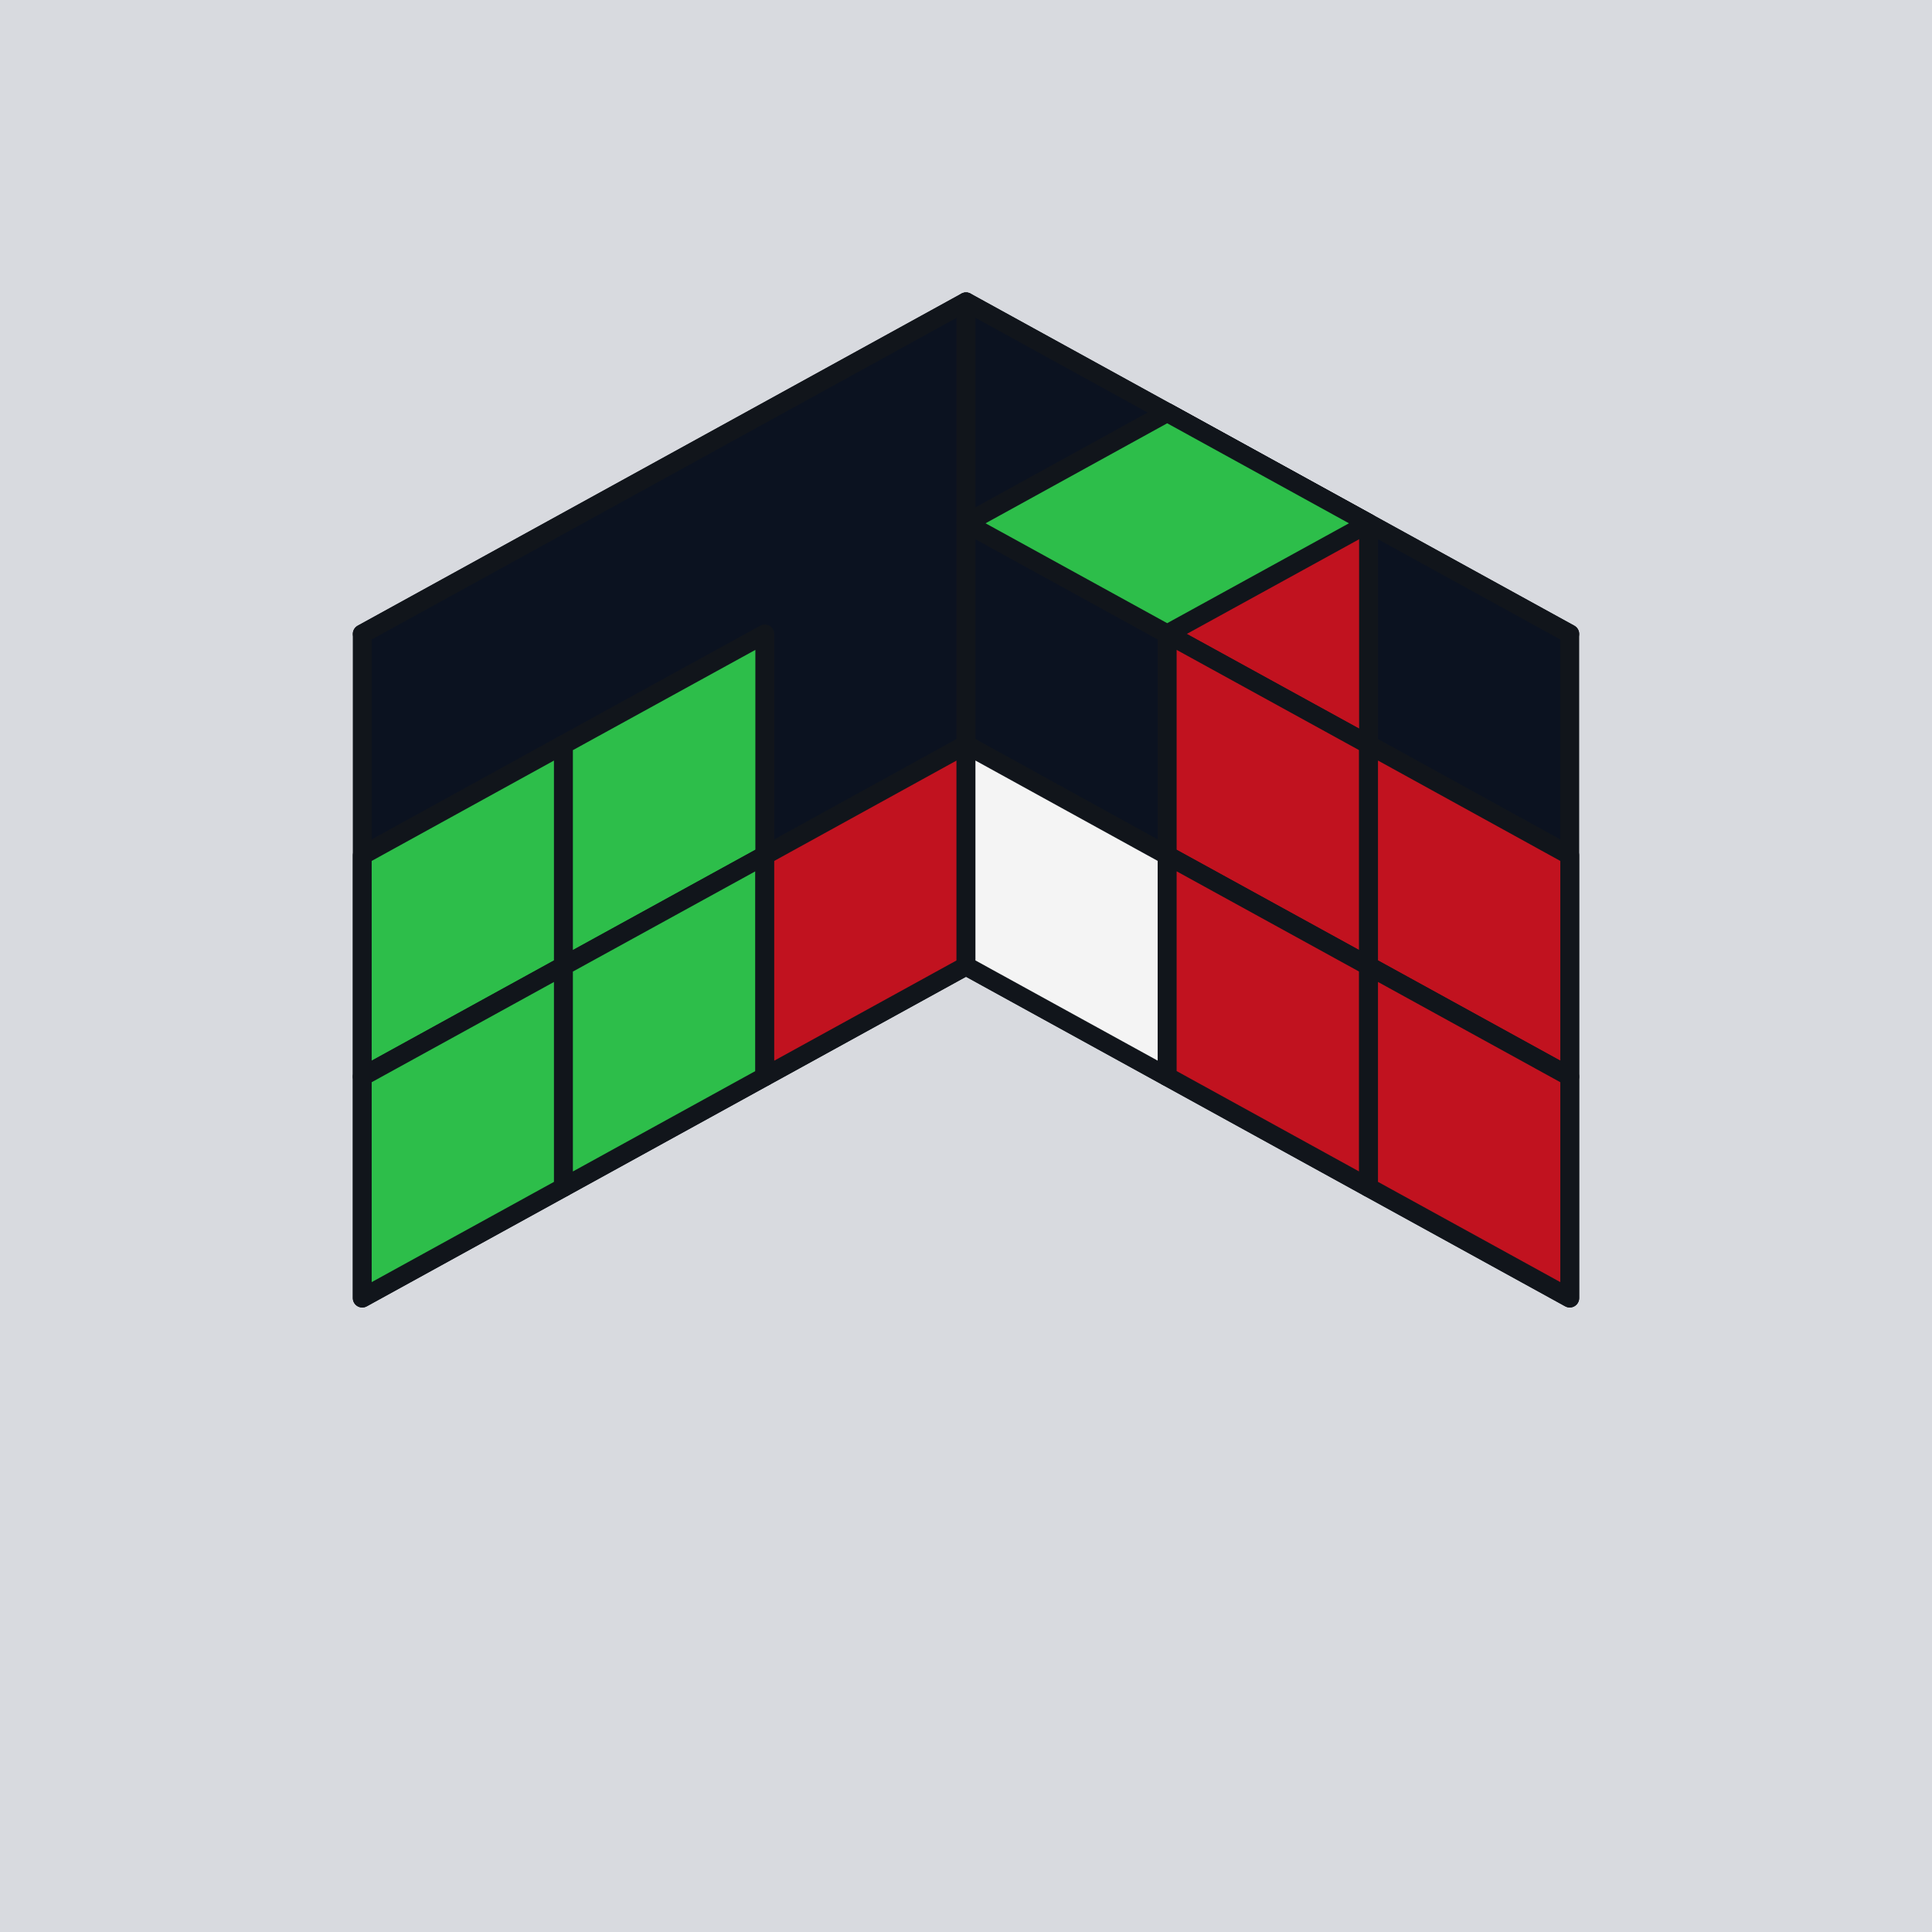
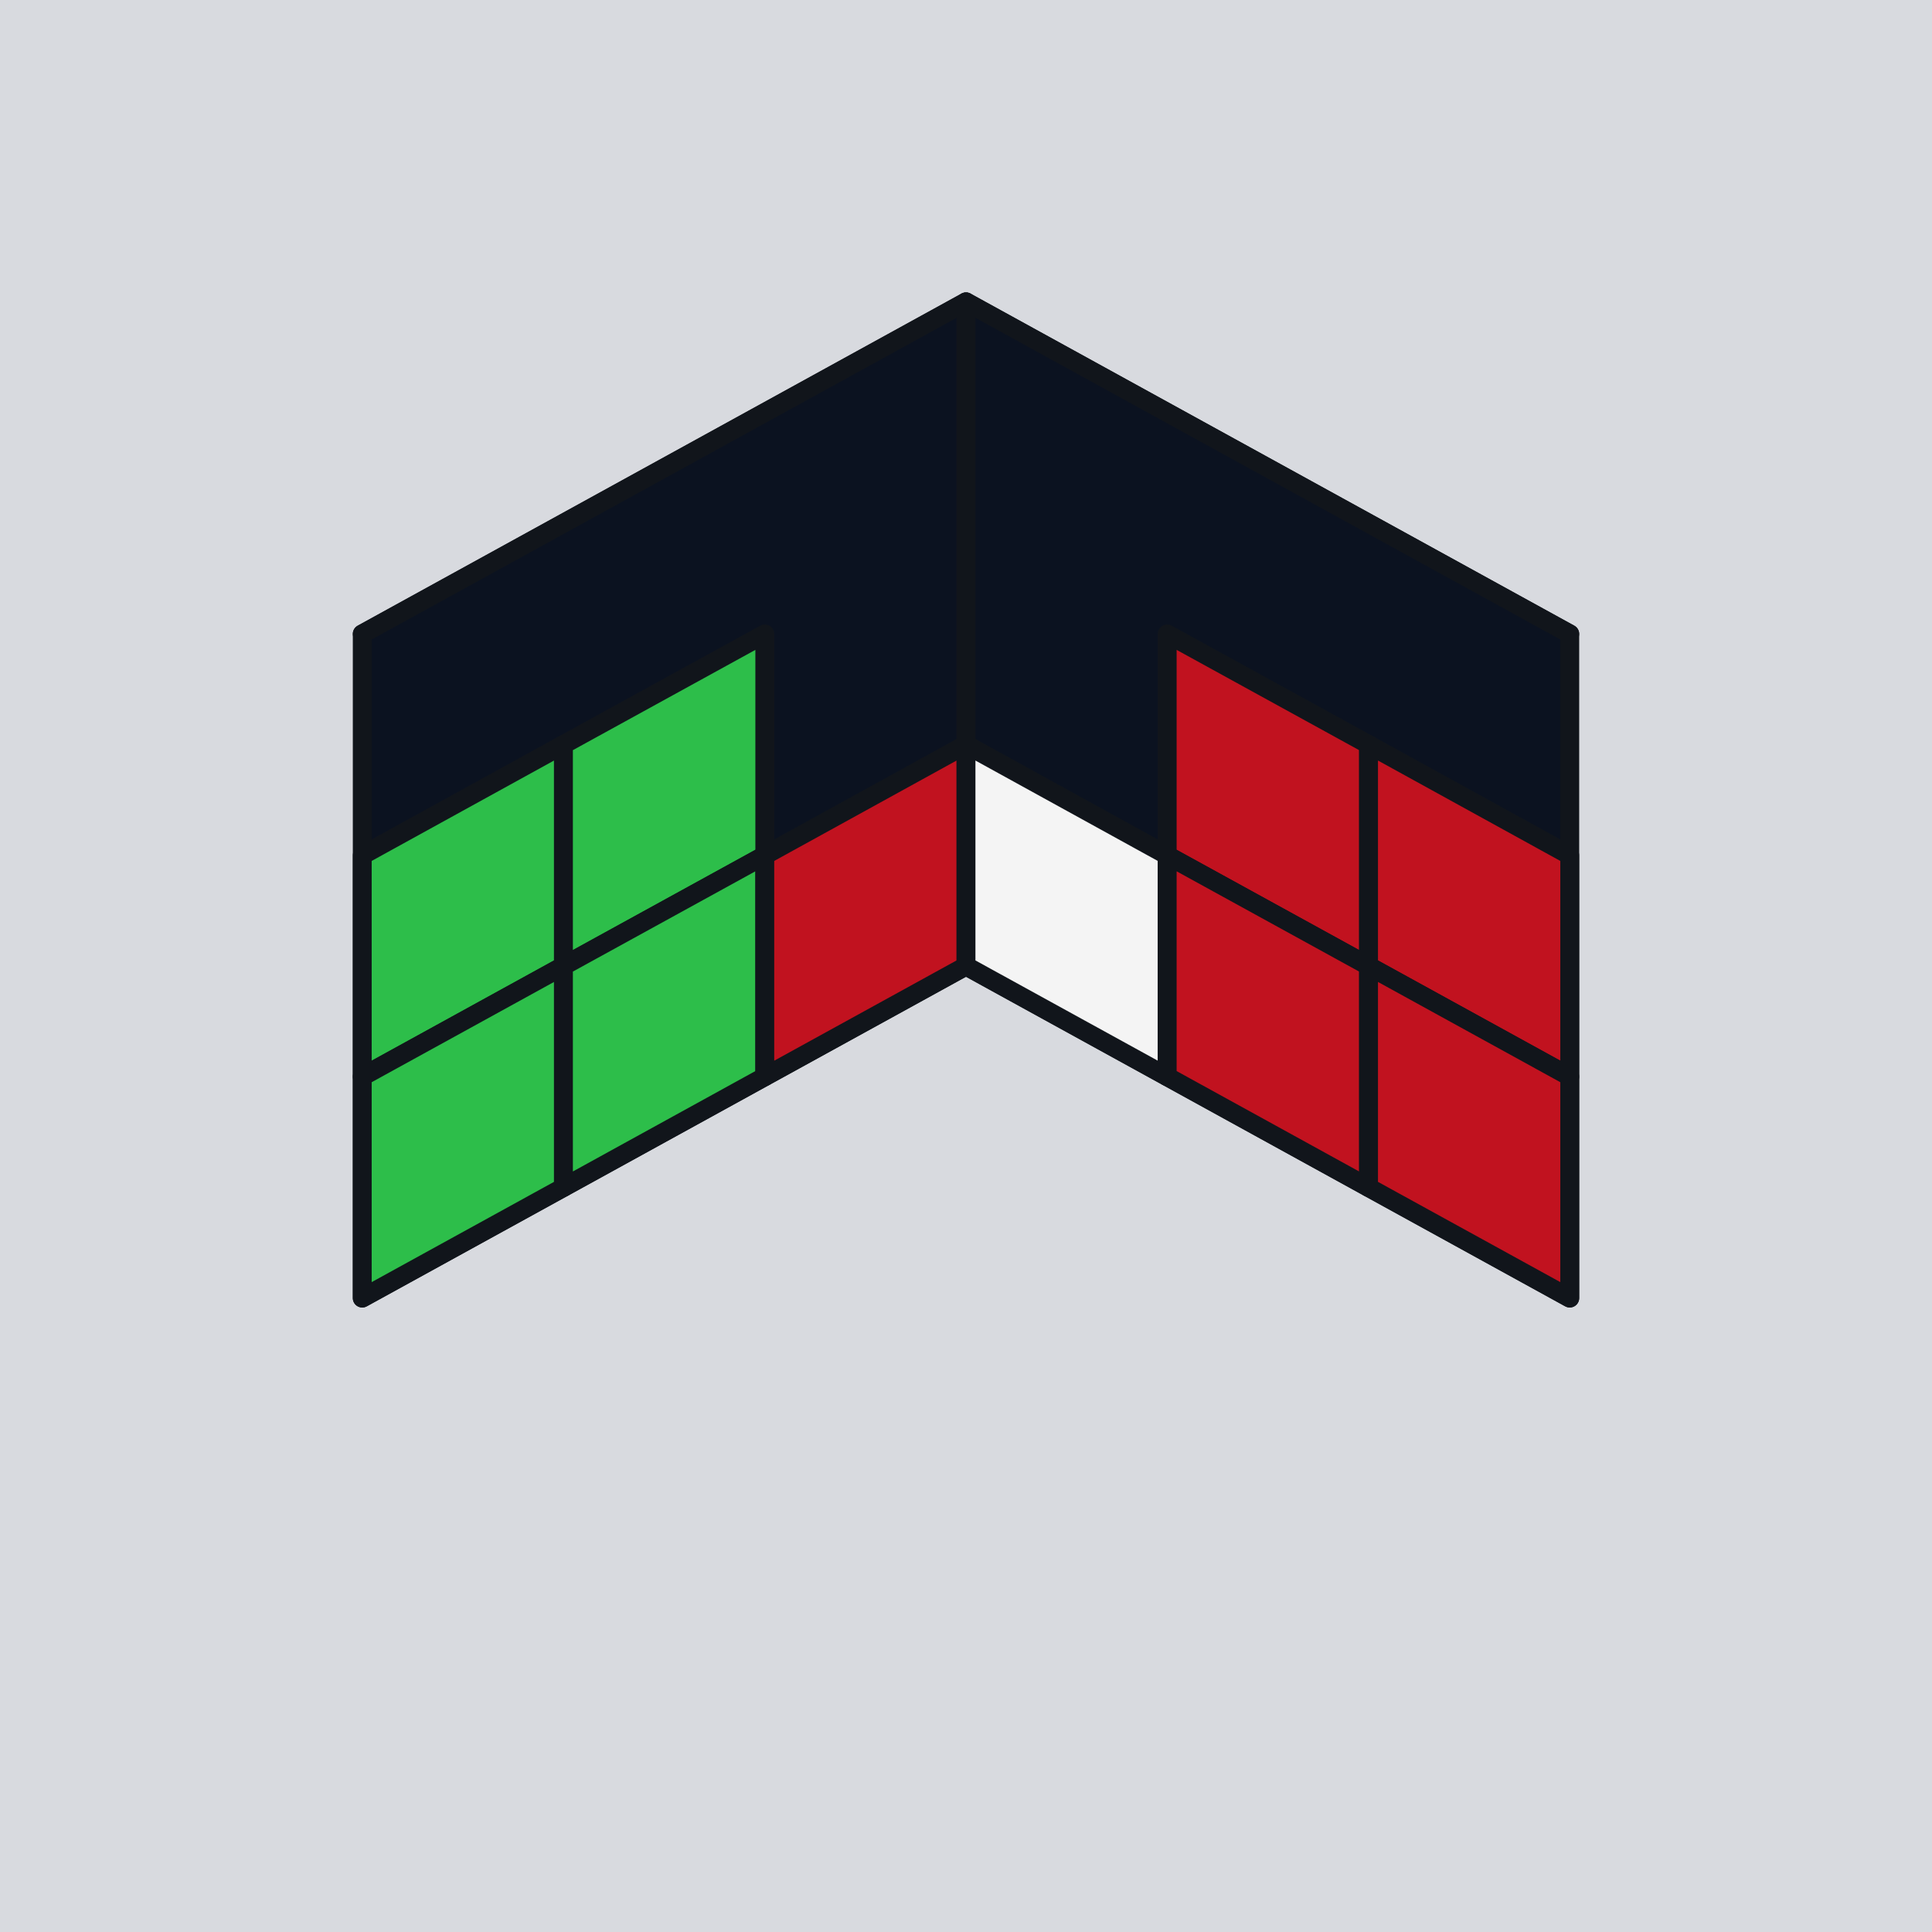
<svg xmlns="http://www.w3.org/2000/svg" viewBox="0 0 128 128">
  <rect x="0" y="0" width="128" height="128" fill="#D8DADF" />
  <polygon points="64.00,64.00 104.00,42.00 64.00,20.00 24.00,42.00" fill="#0B1220" stroke="#11151B" stroke-width="1.25" stroke-linejoin="round" />
  <polygon points="24.00,42.00 64.00,20.00 64.00,64.00 24.00,86.00" fill="#0B1220" stroke="#11151B" stroke-width="1.25" stroke-linejoin="round" />
  <polygon points="64.00,20.00 104.00,42.00 104.00,86.00 64.00,64.00" fill="#0B1220" stroke="#11151B" stroke-width="1.25" stroke-linejoin="round" />
  <polygon points="24.00,56.67 37.33,49.33 37.33,64.00 24.00,71.33" fill="#2DBE4A" stroke="#11151B" stroke-width="1.25" stroke-linejoin="round" />
  <polygon points="37.33,49.33 50.67,42.00 50.67,56.67 37.33,64.00" fill="#2DBE4A" stroke="#11151B" stroke-width="1.25" stroke-linejoin="round" />
  <polygon points="24.00,71.33 37.33,64.00 37.33,78.67 24.00,86.00" fill="#2DBE4A" stroke="#11151B" stroke-width="1.25" stroke-linejoin="round" />
  <polygon points="37.33,64.00 50.67,56.67 50.67,71.33 37.33,78.67" fill="#2DBE4A" stroke="#11151B" stroke-width="1.25" stroke-linejoin="round" />
  <polygon points="50.67,56.67 64.00,49.33 64.00,64.00 50.67,71.33" fill="#C1121F" stroke="#11151B" stroke-width="1.25" stroke-linejoin="round" />
-   <polygon points="77.33,27.33 90.67,34.67 90.67,49.33 77.33,42.00" fill="#C1121F" stroke="#11151B" stroke-width="1.25" stroke-linejoin="round" />
  <polygon points="77.33,42.00 90.67,49.33 90.67,64.00 77.33,56.67" fill="#C1121F" stroke="#11151B" stroke-width="1.25" stroke-linejoin="round" />
  <polygon points="90.67,49.33 104.00,56.67 104.00,71.33 90.67,64.00" fill="#C1121F" stroke="#11151B" stroke-width="1.25" stroke-linejoin="round" />
  <polygon points="64.00,49.33 77.33,56.67 77.33,71.33 64.00,64.00" fill="#F4F4F4" stroke="#11151B" stroke-width="1.25" stroke-linejoin="round" />
  <polygon points="77.33,56.67 90.67,64.00 90.67,78.67 77.33,71.33" fill="#C1121F" stroke="#11151B" stroke-width="1.25" stroke-linejoin="round" />
  <polygon points="90.67,64.00 104.00,71.33 104.00,86.00 90.67,78.67" fill="#C1121F" stroke="#11151B" stroke-width="1.25" stroke-linejoin="round" />
-   <polygon points="77.33,42.00 90.67,34.67 77.33,27.33 64.00,34.67" fill="#2DBE4A" stroke="#11151B" stroke-width="1.25" stroke-linejoin="round" />
</svg>
